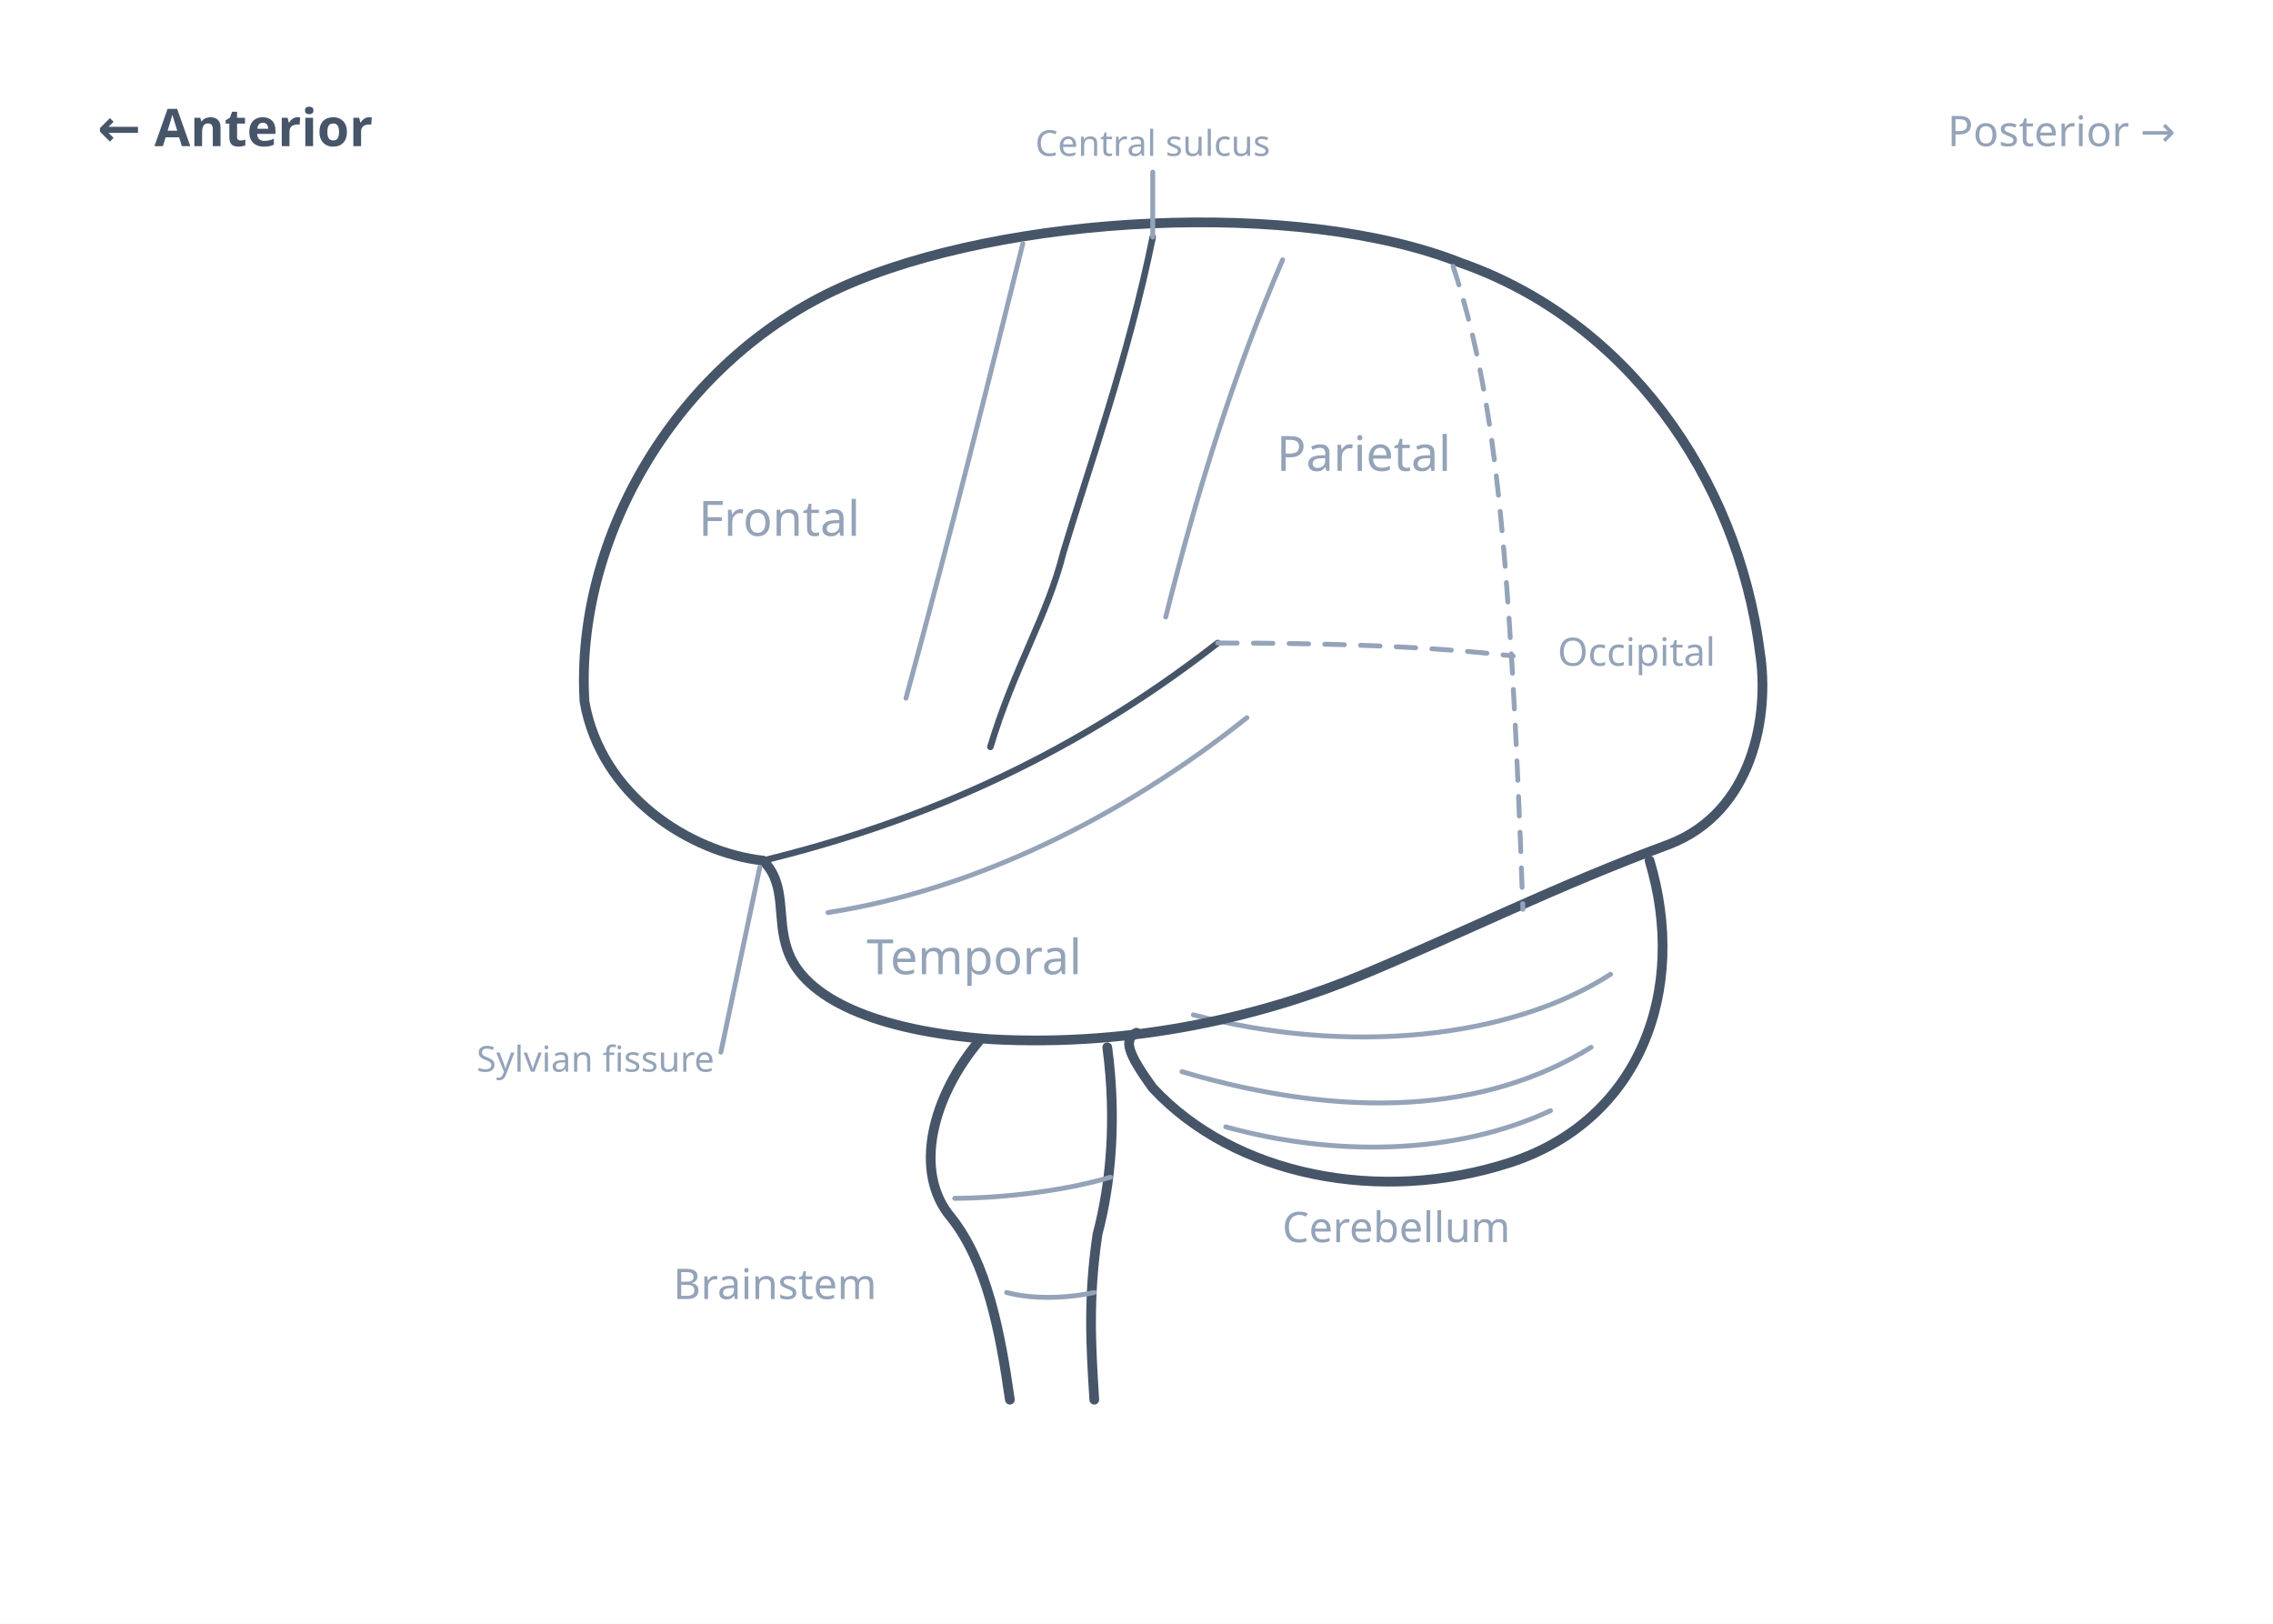
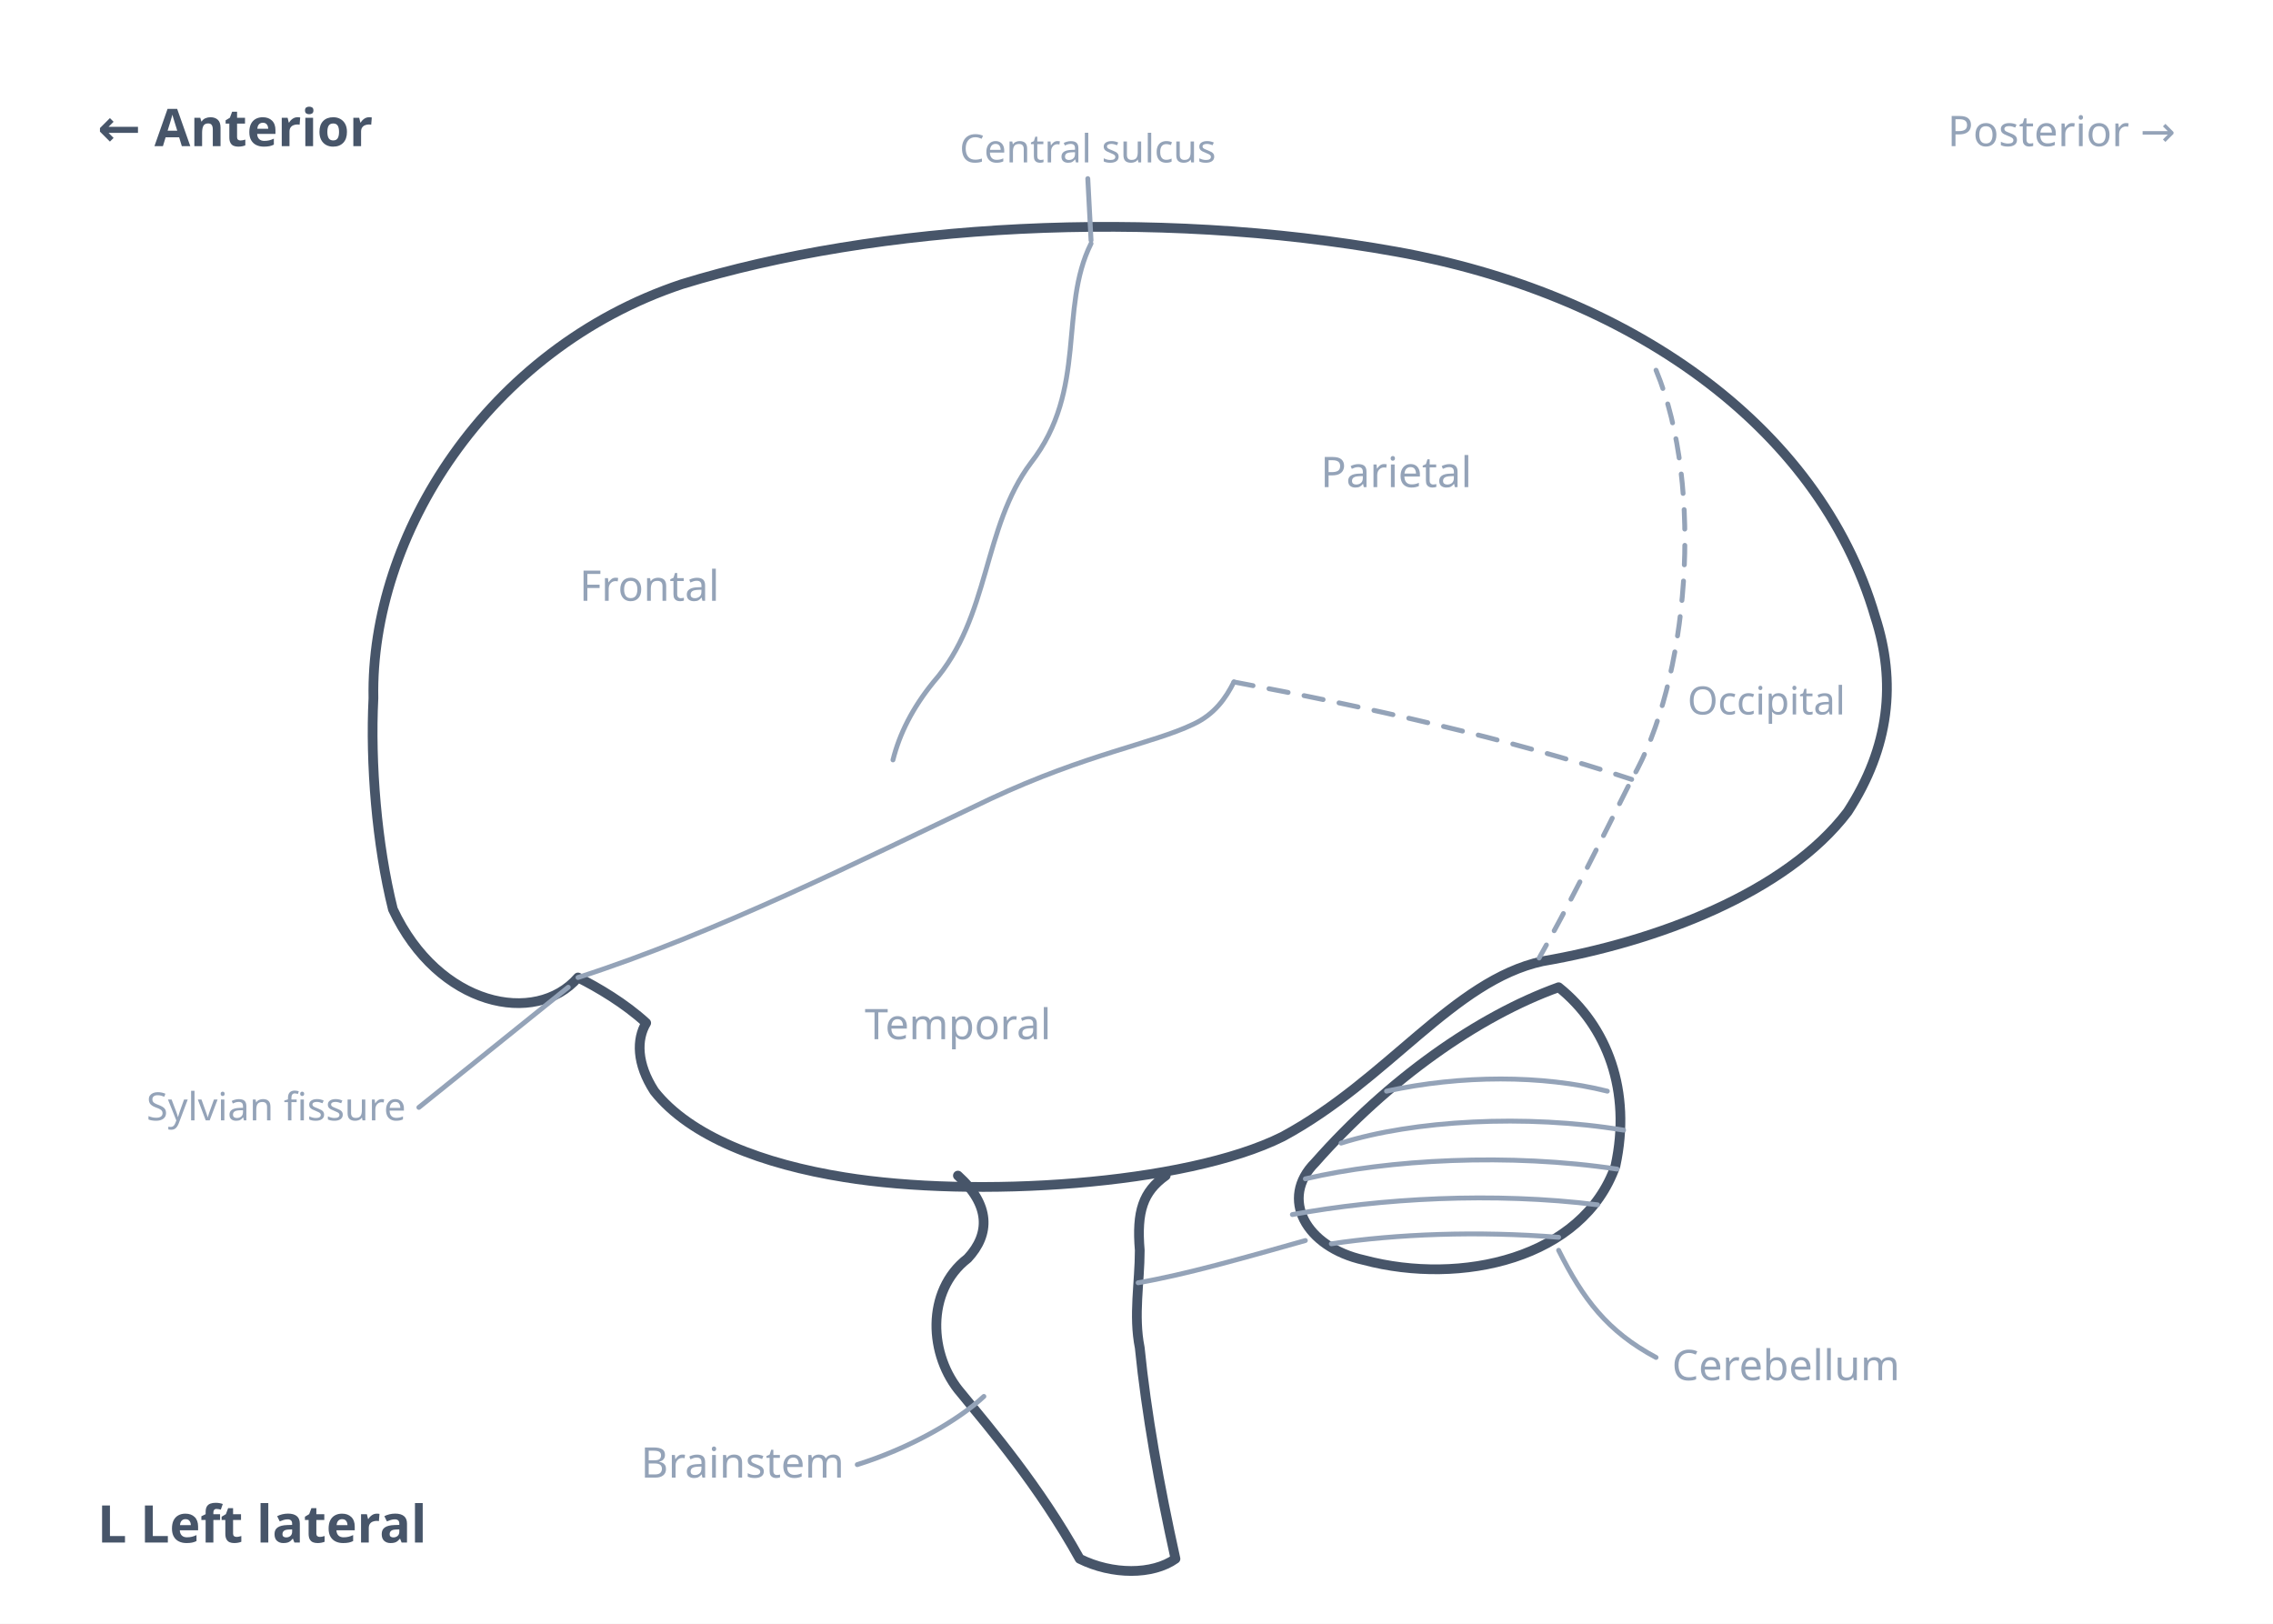
<svg xmlns="http://www.w3.org/2000/svg" width="1400" height="1000" viewBox="0 0 1400 1000" role="img">
  <rect width="1400" height="1000" fill="#ffffff" />
-   <path d="M 1016 530 C 1040 610 1010 690 930 716 C 850 742 760 724 710 670 C 694 648 692 640 700 636" fill="none" stroke="#475569" stroke-width="6" stroke-linecap="round" stroke-linejoin="round" />
-   <path d="M 992 600 C 930 640 830 650 735 625 M 980 645 C 915 685 830 690 728 660 M 955 684 C 895 712 820 712 755 694" fill="none" stroke="#94a3b8" stroke-width="3" stroke-linecap="round" stroke-linejoin="round" />
-   <path d="M 682 645 C 688 690 684 730 676 760 C 670 800 672 830 674 862 M 604 640 C 574 675 562 722 586 750 C 608 778 616 820 622 862" fill="none" stroke="#475569" stroke-width="6" stroke-linecap="round" stroke-linejoin="round" />
-   <path d="M 684 725 C 650 735 610 738 588 738 M 674 796 C 655 800 635 800 620 796" fill="none" stroke="#94a3b8" stroke-width="3" stroke-linecap="round" stroke-linejoin="round" />
-   <path d="M 360 432 C 354 330 418 222 518 177 C 618 132 800 122 900 162 C 1000 197 1070 292 1084 402 C 1090 440 1080 500 1028 520 C 960 545 900 575 840 600 C 780 625 700 645 610 640 C 540 635 495 615 485 585 C 478 565 485 545 470 530 C 425 525 370 490 360 432 Z" fill="none" stroke="#475569" stroke-width="6" stroke-linecap="round" stroke-linejoin="round" />
-   <path d="M 630 150 C 610 230 588 320 558 430 M 790 160 C 760 230 738 300 718 380" fill="none" stroke="#94a3b8" stroke-width="3" stroke-linecap="round" stroke-linejoin="round" />
-   <path d="M 510 562 C 600 548 690 504 768 442" fill="none" stroke="#94a3b8" stroke-width="3" stroke-linecap="round" stroke-linejoin="round" />
-   <path d="M 470 530 C 560 508 655 470 750 396" fill="none" stroke="#475569" stroke-width="4" stroke-linecap="round" stroke-linejoin="round" />
-   <path d="M 710 146 C 695 220 670 290 655 340 C 645 380 625 410 610 460" fill="none" stroke="#475569" stroke-width="4" stroke-linecap="round" stroke-linejoin="round" />
-   <path d="M 895 164 C 920 240 930 330 938 560" fill="none" stroke="#94a3b8" stroke-width="3" stroke-dasharray="12 10" stroke-linecap="round" stroke-linejoin="round" />
-   <path d="M 750 396 C 820 396 880 398 932 404" fill="none" stroke="#94a3b8" stroke-width="3" stroke-dasharray="12 10" stroke-linecap="round" stroke-linejoin="round" />
-   <text x="480" y="330" font-family="system-ui, sans-serif" font-size="30" fill="#94a3b8" text-anchor="middle">Frontal</text>
-   <text x="840" y="290" font-family="system-ui, sans-serif" font-size="30" fill="#94a3b8" text-anchor="middle">Parietal</text>
-   <text x="1008" y="410" font-family="system-ui, sans-serif" font-size="24" fill="#94a3b8" text-anchor="middle">Occipital</text>
-   <text x="600" y="600" font-family="system-ui, sans-serif" font-size="30" fill="#94a3b8" text-anchor="middle">Temporal</text>
-   <text x="860" y="765" font-family="system-ui, sans-serif" font-size="26" fill="#94a3b8" text-anchor="middle">Cerebellum</text>
-   <text x="540" y="800" font-family="system-ui, sans-serif" font-size="26" fill="#94a3b8" text-anchor="end">Brainstem</text>
-   <text x="710" y="96" font-family="system-ui, sans-serif" font-size="22" fill="#94a3b8" text-anchor="middle">Central sulcus</text>
-   <path d="M 710 106 L 710 146" fill="none" stroke="#94a3b8" stroke-width="3" stroke-linecap="round" stroke-linejoin="round" />
-   <text x="440" y="660" font-family="system-ui, sans-serif" font-size="22" fill="#94a3b8" text-anchor="end">Sylvian fissure</text>
-   <path d="M 444 648 L 468 534" fill="none" stroke="#94a3b8" stroke-width="3" stroke-linecap="round" stroke-linejoin="round" />
+   <path d="M 230.0 430 C 228.0 330 300.0 215 420.0 175 C 540.0 138 710.0 128 860.0 155 C 1000.0 180 1120.0 260 1155.0 380 C 1168.0 420 1164.0 460 1138.0 500 C 1100.0 550 1020.0 580 950.0 592 C 895.0 604 855.0 665 790.0 700 C 730.0 730 600.0 738 520.0 725 C 470.0 717 425.0 700 403.0 672 C 392.0 655 392.0 640 398.0 630 C 385.0 618 368.0 608 356.0 602 C 330.0 632 270.0 620 242.0 560 C 232.0 520 228.0 470 230.0 430" fill="none" stroke="#475569" stroke-width="6" stroke-linecap="round" stroke-linejoin="round" />
+   <path d="M 718.0 724 C 704.0 734 700.0 746 702.0 770 C 702.0 790 698.0 810 702.0 830 C 706.0 870 714.0 915 724.0 960 C 710.0 970 685.0 970 665.0 960 C 640.0 915 610.0 880 592.0 858 C 572.0 835 570.0 795 596.0 775 C 610.0 760 610.0 742 590.0 724" fill="none" stroke="#475569" stroke-width="6" stroke-linecap="round" stroke-linejoin="round" />
+   <path d="M 701.0 790 C 730.0 785 765.0 775 804.0 764" fill="none" stroke="#94a3b8" stroke-width="3" stroke-linecap="round" stroke-linejoin="round" />
+   <path d="M 960.0 608 C 910.0 626 855.0 665 810.0 716 C 788.0 738 804.0 768 840.0 776 C 900.0 792 975.0 775 995.0 718 C 1005.0 672 990.0 632 960.0 608" fill="none" stroke="#475569" stroke-width="6" stroke-linecap="round" stroke-linejoin="round" />
+   <path d="M 990.0 672 C 950.0 662 900.0 662 854.0 672" fill="none" stroke="#94a3b8" stroke-width="3" stroke-linecap="round" stroke-linejoin="round" />
+   <path d="M 1000.0 696 C 940.0 686 870.0 690 826.0 704" fill="none" stroke="#94a3b8" stroke-width="3" stroke-linecap="round" stroke-linejoin="round" />
+   <path d="M 996.0 720 C 930.0 710 855.0 714 804.0 726" fill="none" stroke="#94a3b8" stroke-width="3" stroke-linecap="round" stroke-linejoin="round" />
+   <path d="M 984.0 742 C 920.0 734 850.0 738 796.0 748" fill="none" stroke="#94a3b8" stroke-width="3" stroke-linecap="round" stroke-linejoin="round" />
+   <path d="M 960.0 762 C 910.0 758 860.0 760 820.0 766" fill="none" stroke="#94a3b8" stroke-width="3" stroke-linecap="round" stroke-linejoin="round" />
+   <path d="M 356.0 602 C 440.0 575 530.0 530 610.0 492 C 670.0 464 710.0 458 735.0 446 C 748.0 440 755.0 430 760.0 420" fill="none" stroke="#94a3b8" stroke-width="3" stroke-linecap="round" stroke-linejoin="round" />
+   <path d="M 672.0 150 C 652.0 190 670.0 240 635.0 285 C 605.0 325 610.0 380 575.0 420 C 562.0 436 554.0 452 550.0 468" fill="none" stroke="#94a3b8" stroke-width="3" stroke-linecap="round" stroke-linejoin="round" />
+   <path d="M 1020.0 228 C 1050.0 300 1040.0 420 1005.0 480 C 985.0 520 965.0 560 948.0 590" fill="none" stroke="#94a3b8" stroke-width="3" stroke-dasharray="12 10" stroke-linecap="round" stroke-linejoin="round" />
+   <path d="M 760.0 420 C 840.0 435 930.0 455 1005.0 480" fill="none" stroke="#94a3b8" stroke-width="3" stroke-dasharray="12 10" stroke-linecap="round" stroke-linejoin="round" />
+   <text x="400" y="370" font-family="system-ui, sans-serif" font-size="26" fill="#94a3b8" text-anchor="middle">Frontal</text>
+   <text x="860" y="300" font-family="system-ui, sans-serif" font-size="26" fill="#94a3b8" text-anchor="middle">Parietal</text>
+   <text x="1088" y="440" font-family="system-ui, sans-serif" font-size="24" fill="#94a3b8" text-anchor="middle">Occipital</text>
+   <text x="590" y="640" font-family="system-ui, sans-serif" font-size="26" fill="#94a3b8" text-anchor="middle">Temporal</text>
+   <text x="1100" y="850" font-family="system-ui, sans-serif" font-size="26" fill="#94a3b8" text-anchor="middle">Cerebellum</text>
+   <path d="M 1020.0 836 C 990.0 820 975.0 800 960.0 770" fill="none" stroke="#94a3b8" stroke-width="3" stroke-linecap="round" stroke-linejoin="round" />
+   <text x="520" y="910" font-family="system-ui, sans-serif" font-size="26" fill="#94a3b8" text-anchor="end">Brainstem</text>
+   <path d="M 528.0 902 C 560.0 892 590.0 875 606.0 860" fill="none" stroke="#94a3b8" stroke-width="3" stroke-linecap="round" stroke-linejoin="round" />
+   <text x="670" y="100" font-family="system-ui, sans-serif" font-size="24" fill="#94a3b8" text-anchor="middle">Central sulcus</text>
+   <path d="M 670.0 110 L 672.0 148" fill="none" stroke="#94a3b8" stroke-width="3" stroke-linecap="round" stroke-linejoin="round" />
+   <text x="250" y="690" font-family="system-ui, sans-serif" font-size="24" fill="#94a3b8" text-anchor="end">Sylvian fissure</text>
+   <path d="M 258.0 682 L 350.0 608" fill="none" stroke="#94a3b8" stroke-width="3" stroke-linecap="round" stroke-linejoin="round" />
  <text x="60" y="90" font-family="system-ui, sans-serif" font-size="32" font-weight="700" fill="#475569" text-anchor="start">← Anterior</text>
  <text x="1340" y="90" font-family="system-ui, sans-serif" font-size="26" fill="#94a3b8" text-anchor="end">Posterior →</text>
+   <text x="60" y="950" font-family="system-ui, sans-serif" font-size="32" font-weight="700" fill="#475569" text-anchor="start">L  Left lateral</text>
</svg>
